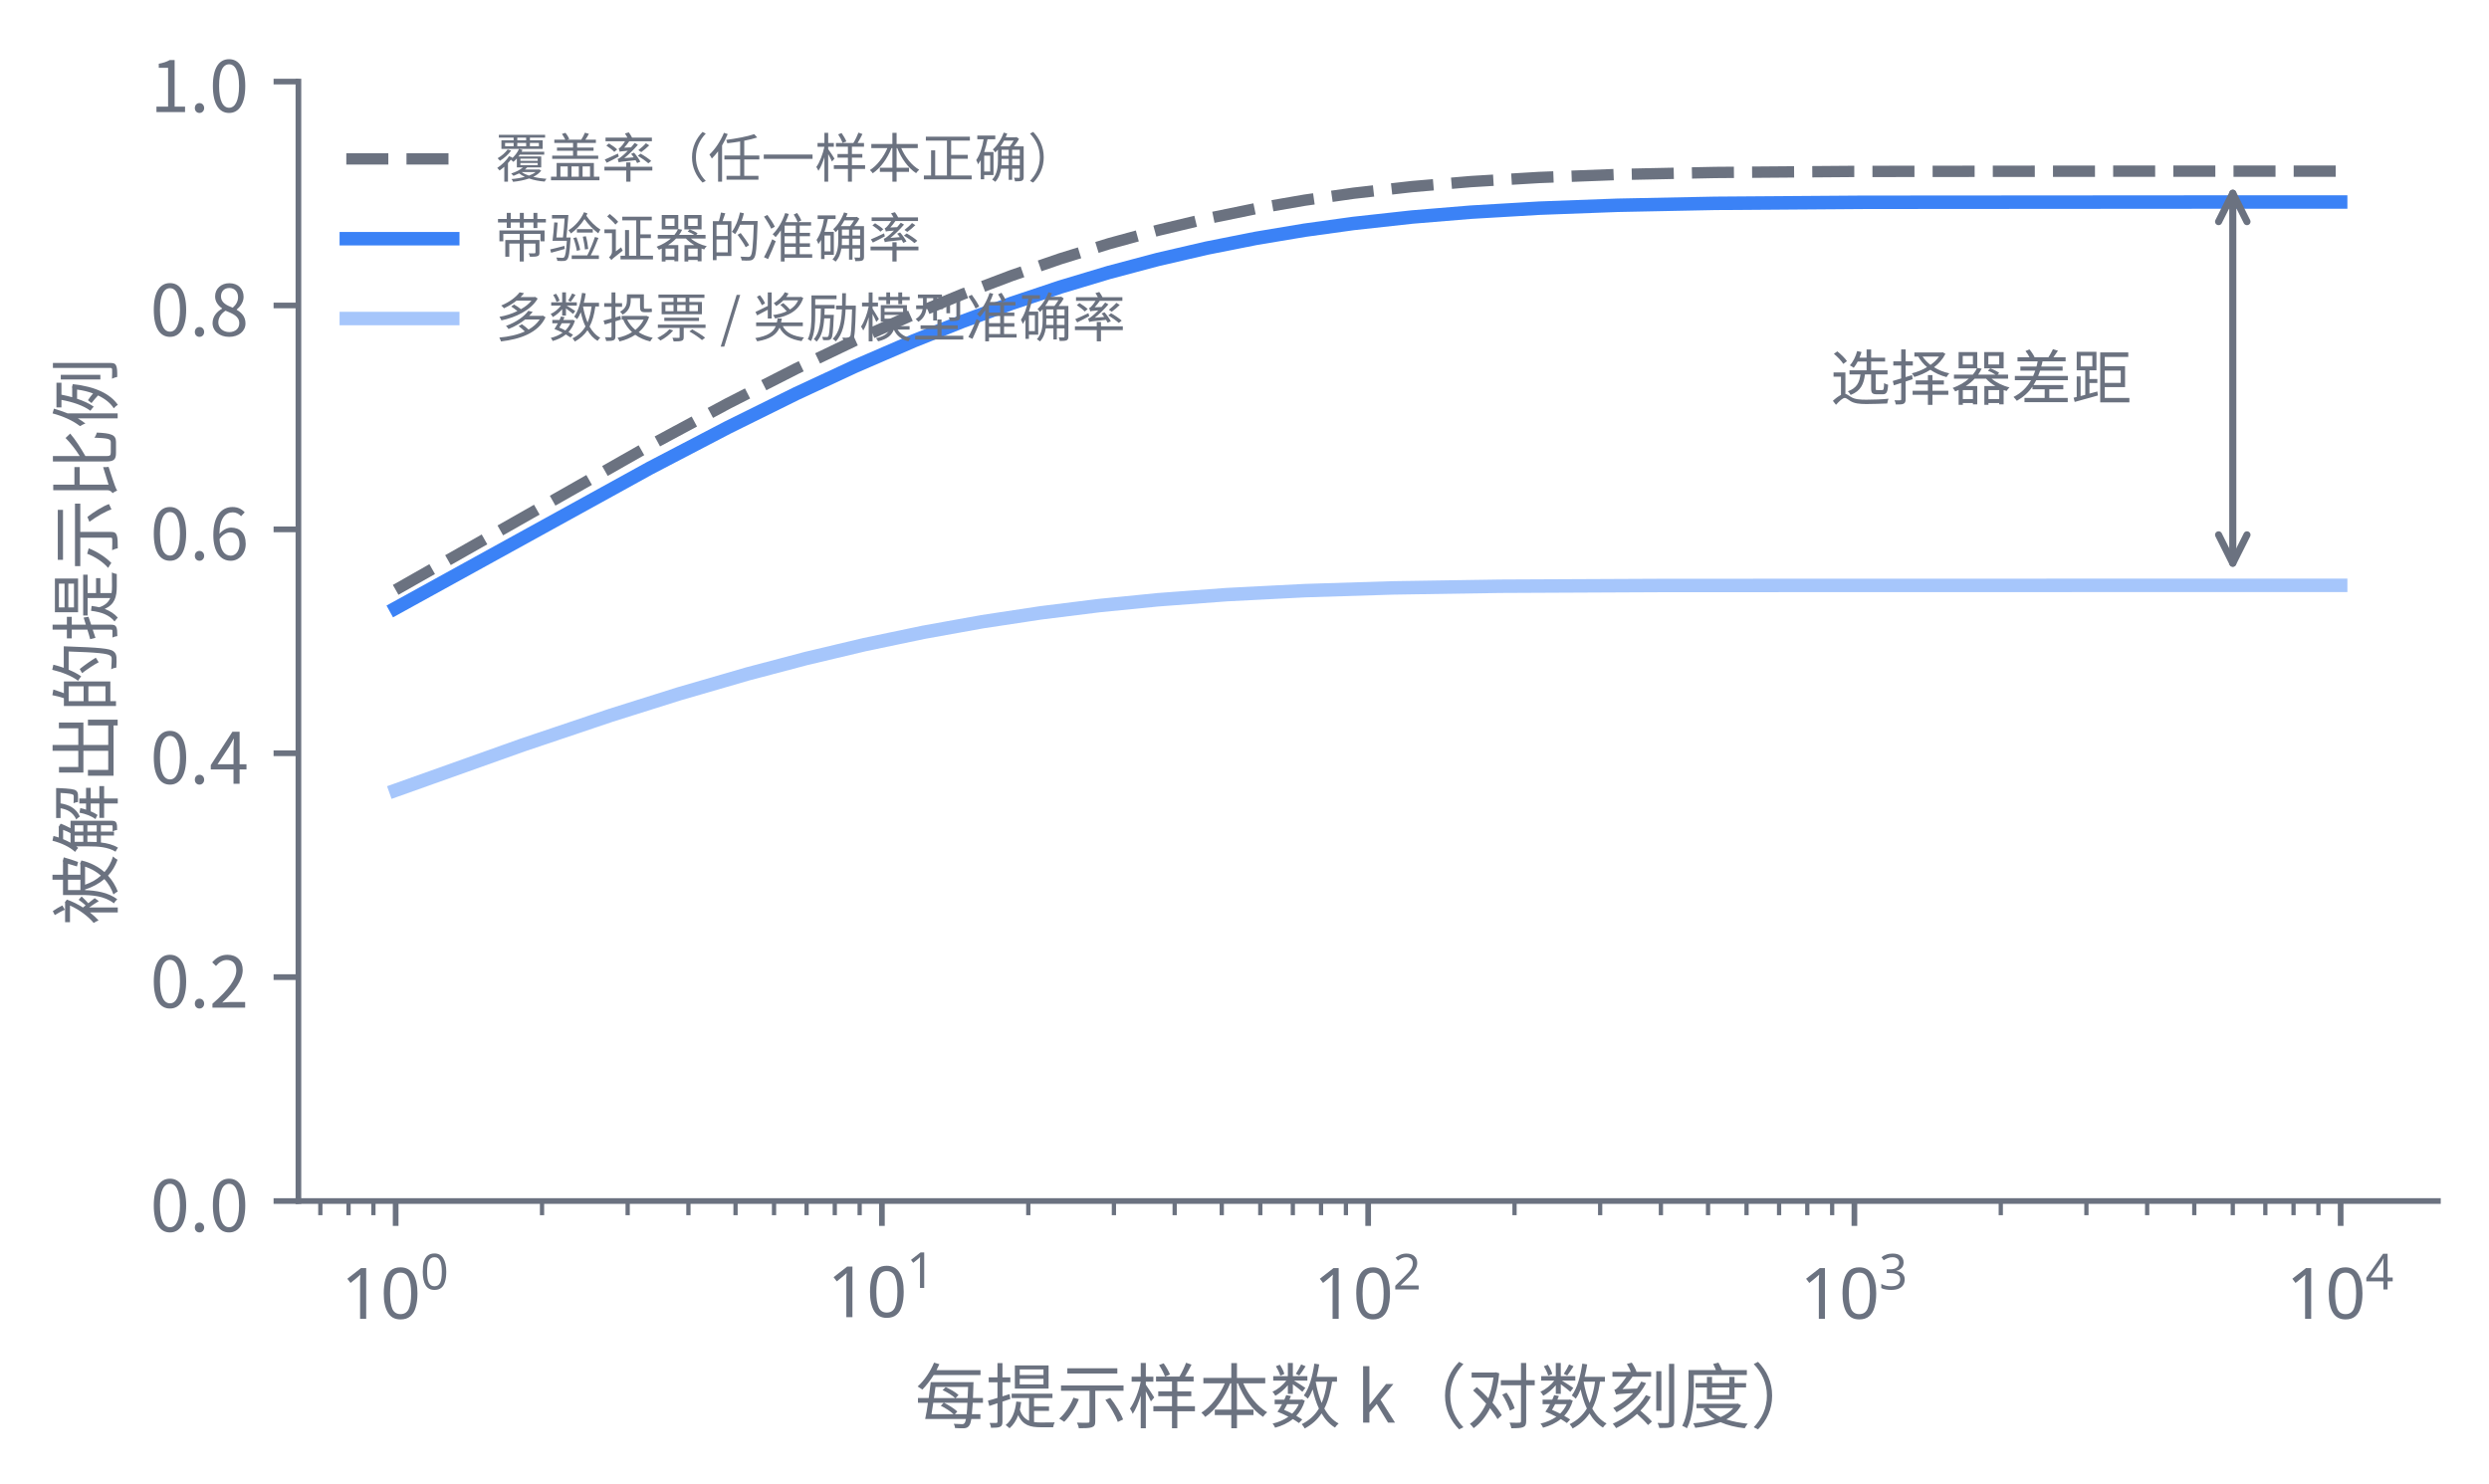
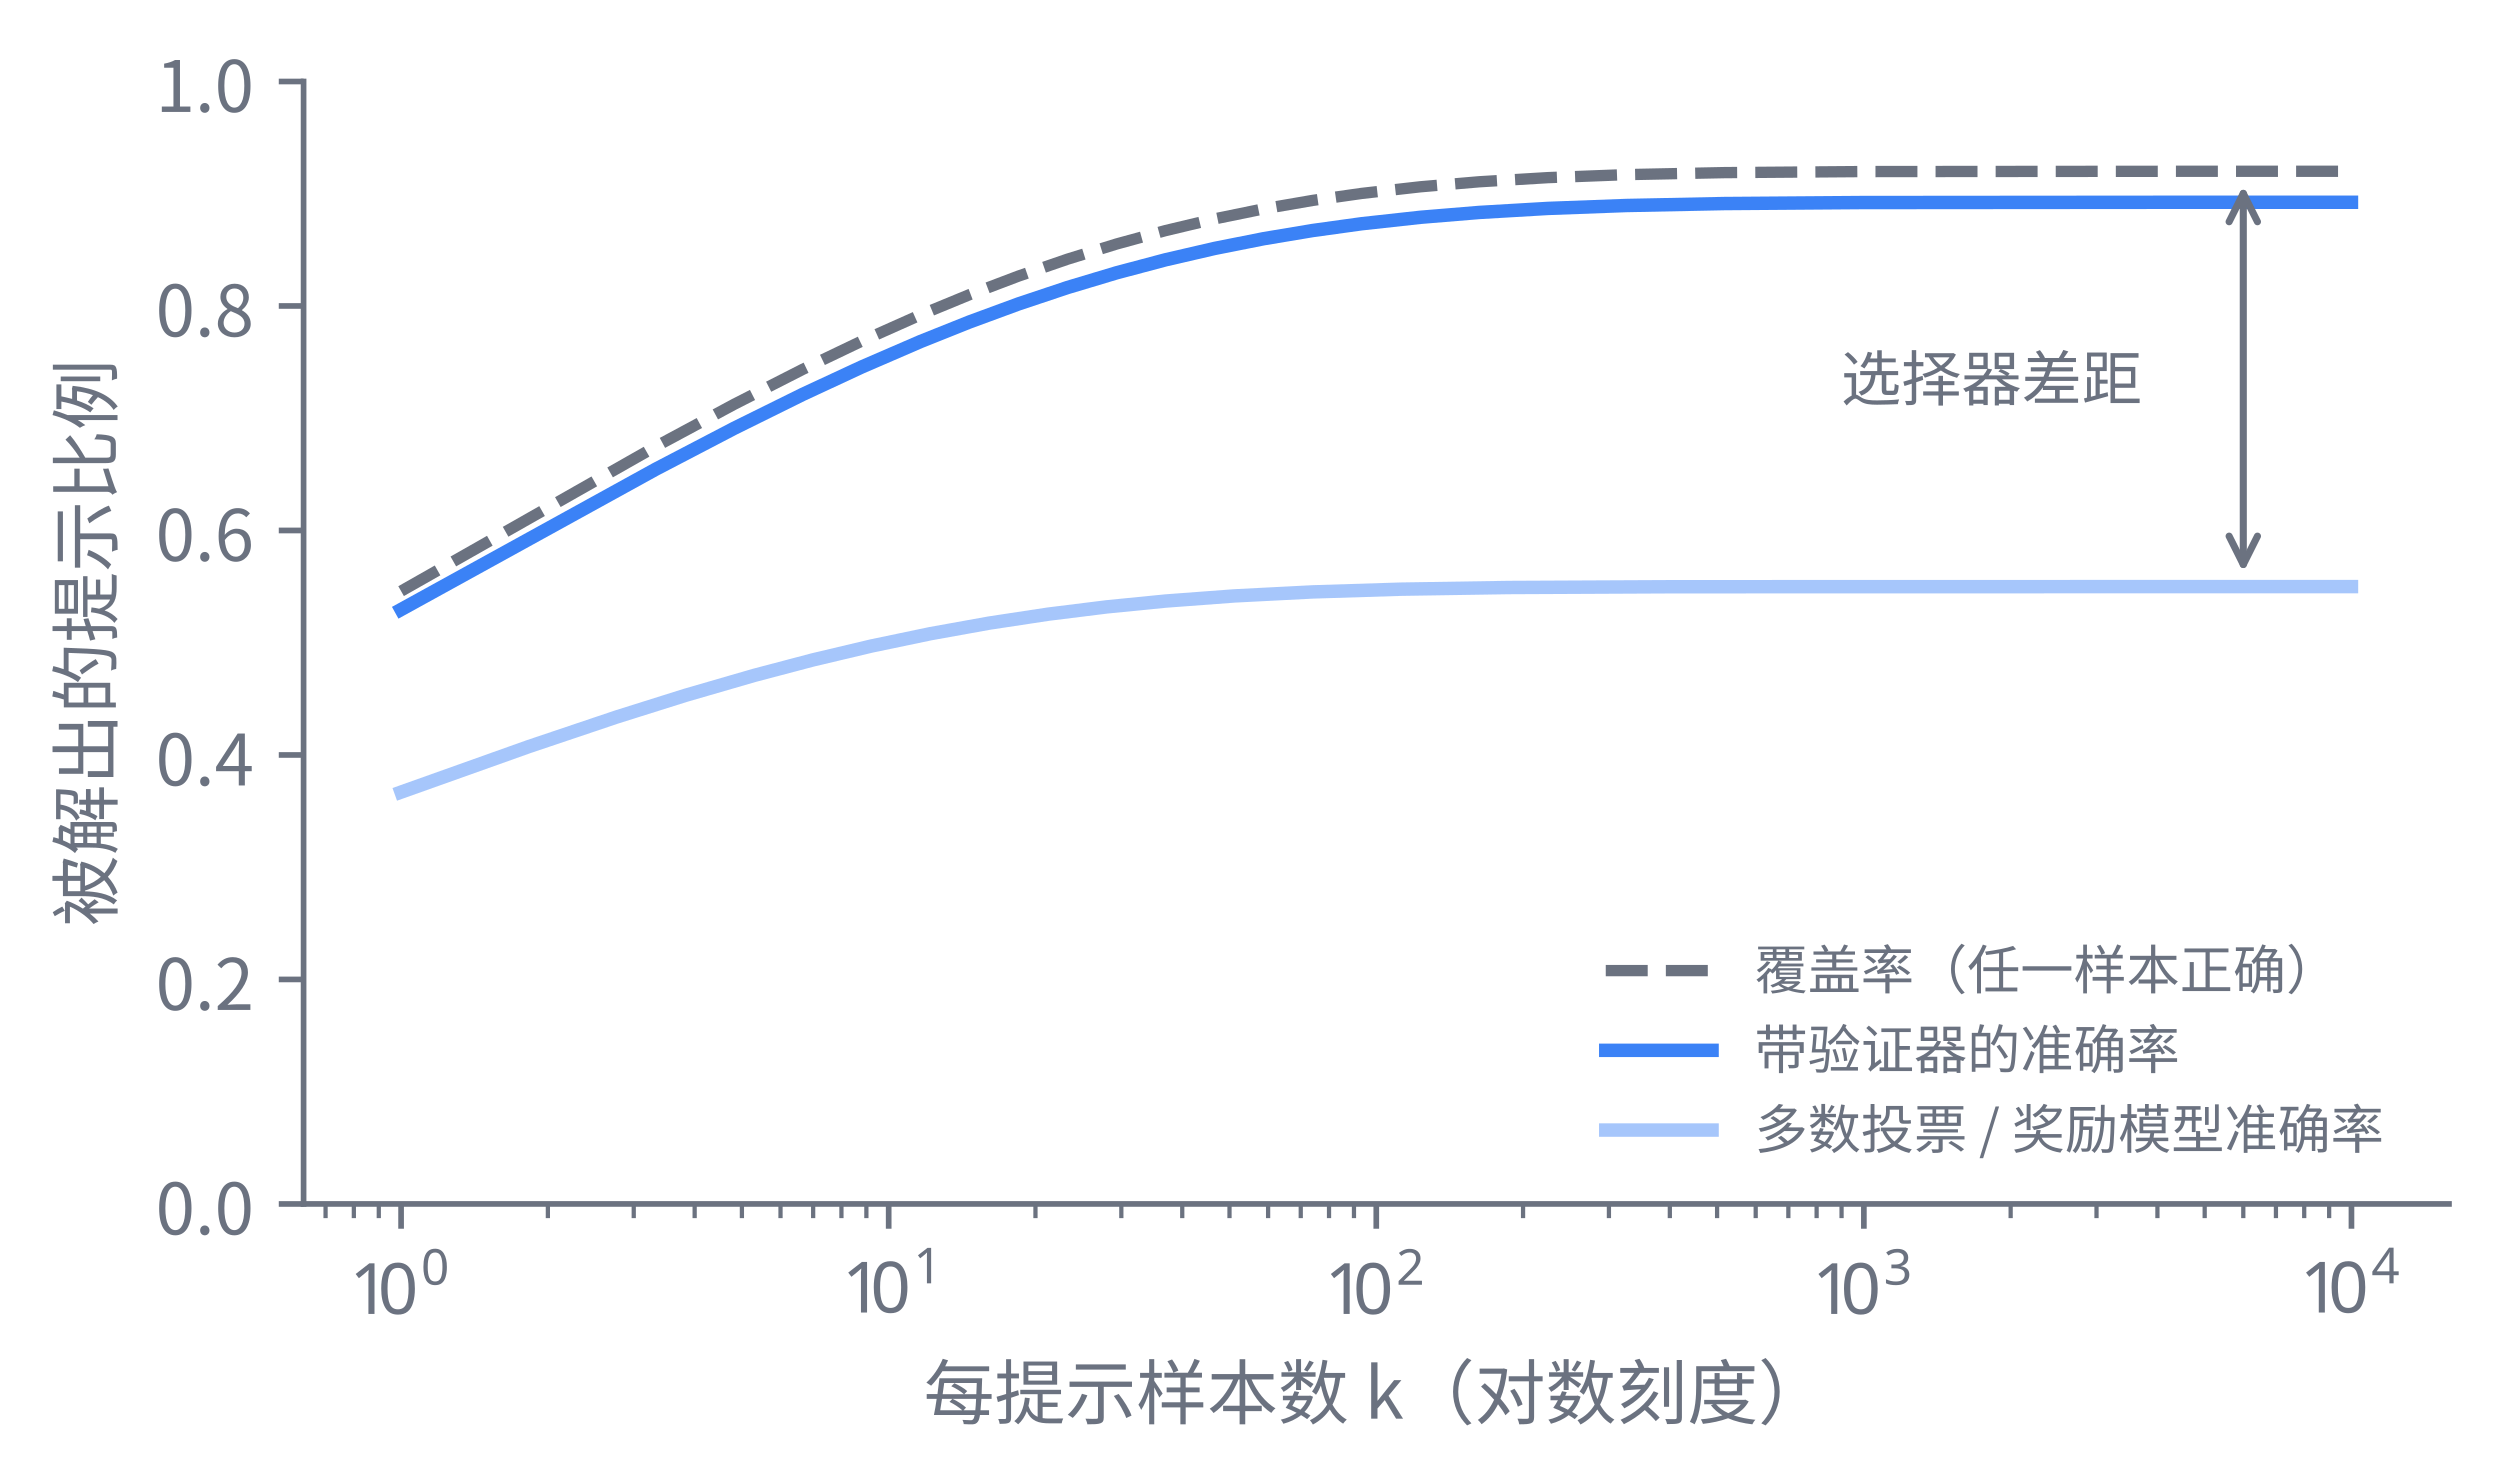
- <svg xmlns="http://www.w3.org/2000/svg" xmlns:xlink="http://www.w3.org/1999/xlink" width="350.748pt" height="209.128pt" viewBox="0 0 350.748 209.128" version="1.1">
+ <svg xmlns="http://www.w3.org/2000/svg" xmlns:xlink="http://www.w3.org/1999/xlink" width="352.8pt" height="208.8pt" viewBox="0 0 352.8 208.8" version="1.1">
  <defs>
    <style type="text/css">*{stroke-linejoin: round; stroke-linecap: butt}</style>
  </defs>
  <g id="figure_1">
    <g id="patch_1">
-       <path d="M 0 209.128  L 350.748 209.128  L 350.748 0  L 0 0  L 0 209.128  z " style="fill: none" />
+       <path d="M 0 208.8 L 352.8 208.8 L 352.8 0 L 0 0 L 0 208.8 z " style="fill: none" />
    </g>
    <g id="axes_1">
      <g id="patch_2">
-         <path d="M 42.052 169.298  L 343.548 169.298  L 343.548 11.5  L 42.052 11.5  L 42.052 169.298  z " style="fill: none" />
+         <path d="M 42.841 169.9 L 345.6 169.9 L 345.6 11.5 L 42.841 11.5 L 42.841 169.9 z " style="fill: none" />
      </g>
      <g id="matplotlib.axis_1">
        <g id="xtick_1">
          <g id="line2d_1">
            <defs>
-               <path id="mec9eb56661" d="M 0 0  L 0 3.5  " style="stroke: #6b7280; stroke-width: 0.8" />
+               <path id="m8f7c1b83cd" d="M 0 0 L 0 3.5 " style="stroke: #6b7280; stroke-width: 0.8" />
            </defs>
            <g>
-               <use xlink:href="#mec9eb56661" x="55.756" y="169.298" style="fill: #6b7280; stroke: #6b7280; stroke-width: 0.8" />
+               <use xlink:href="#m8f7c1b83cd" x="56.602" y="169.9" style="fill: #6b7280; stroke: #6b7280; stroke-width: 0.8" />
            </g>
          </g>
          <g id="text_1">
-             <g style="fill: #6b7280" transform="translate(48.05593 186.098)">
+             <g style="fill: #6b7280" transform="translate(49.30242 186.2)">
              <text>
-                 <tspan x="0" y="-0.204" style="font-size: 10px; font-family: 'Heiti SC'; fill: #6b7280">1</tspan>
-                 <tspan x="5.54" y="-0.204" style="font-size: 10px; font-family: 'Heiti SC'; fill: #6b7280">0</tspan>
-                 <tspan x="11.176" y="-4.334" style="font-size: 7px; font-family: 'Heiti SC'; fill: #6b7280">0</tspan>
+                 <tspan x="0" y="-0.773" style="font-size: 10px; font-family: 'PingFang SC'; fill: #6b7280">1</tspan>
+                 <tspan x="4.01" y="-0.773" style="font-size: 10px; font-family: 'PingFang SC'; fill: #6b7280">0</tspan>
+                 <tspan x="10.106" y="-4.903" style="font-size: 7px; font-family: 'PingFang SC'; fill: #6b7280">0</tspan>
              </text>
            </g>
          </g>
        </g>
        <g id="xtick_2">
          <g id="line2d_2">
            <g>
-               <use xlink:href="#mec9eb56661" x="124.278" y="169.298" style="fill: #6b7280; stroke: #6b7280; stroke-width: 0.8" />
+               <use xlink:href="#m8f7c1b83cd" x="125.411" y="169.9" style="fill: #6b7280; stroke: #6b7280; stroke-width: 0.8" />
            </g>
          </g>
          <g id="text_2">
-             <g style="fill: #6b7280" transform="translate(116.5778 185.998)">
+             <g style="fill: #6b7280" transform="translate(118.8114 186.1)">
              <text>
-                 <tspan x="0" y="-0.325" style="font-size: 10px; font-family: 'Heiti SC'; fill: #6b7280">1</tspan>
-                 <tspan x="5.54" y="-0.325" style="font-size: 10px; font-family: 'Heiti SC'; fill: #6b7280">0</tspan>
-                 <tspan x="11.176" y="-4.455" style="font-size: 7px; font-family: 'Heiti SC'; fill: #6b7280">1</tspan>
+                 <tspan x="0" y="-0.872" style="font-size: 10px; font-family: 'PingFang SC'; fill: #6b7280">1</tspan>
+                 <tspan x="4.01" y="-0.872" style="font-size: 10px; font-family: 'PingFang SC'; fill: #6b7280">0</tspan>
+                 <tspan x="10.106" y="-5.002" style="font-size: 7px; font-family: 'PingFang SC'; fill: #6b7280">1</tspan>
              </text>
            </g>
          </g>
        </g>
        <g id="xtick_3">
          <g id="line2d_3">
            <g>
-               <use xlink:href="#mec9eb56661" x="192.8" y="169.298" style="fill: #6b7280; stroke: #6b7280; stroke-width: 0.8" />
+               <use xlink:href="#m8f7c1b83cd" x="194.22" y="169.9" style="fill: #6b7280; stroke: #6b7280; stroke-width: 0.8" />
            </g>
          </g>
          <g id="text_3">
-             <g style="fill: #6b7280" transform="translate(185.0996 186.098)">
+             <g style="fill: #6b7280" transform="translate(186.9203 186.2)">
              <text>
-                 <tspan x="0" y="-0.204" style="font-size: 10px; font-family: 'Heiti SC'; fill: #6b7280">1</tspan>
-                 <tspan x="5.54" y="-0.204" style="font-size: 10px; font-family: 'Heiti SC'; fill: #6b7280">0</tspan>
-                 <tspan x="11.176" y="-4.334" style="font-size: 7px; font-family: 'Heiti SC'; fill: #6b7280">2</tspan>
+                 <tspan x="0" y="-0.773" style="font-size: 10px; font-family: 'PingFang SC'; fill: #6b7280">1</tspan>
+                 <tspan x="4.01" y="-0.773" style="font-size: 10px; font-family: 'PingFang SC'; fill: #6b7280">0</tspan>
+                 <tspan x="10.106" y="-4.903" style="font-size: 7px; font-family: 'PingFang SC'; fill: #6b7280">2</tspan>
              </text>
            </g>
          </g>
        </g>
        <g id="xtick_4">
          <g id="line2d_4">
            <g>
-               <use xlink:href="#mec9eb56661" x="261.321" y="169.298" style="fill: #6b7280; stroke: #6b7280; stroke-width: 0.8" />
+               <use xlink:href="#m8f7c1b83cd" x="263.029" y="169.9" style="fill: #6b7280; stroke: #6b7280; stroke-width: 0.8" />
            </g>
          </g>
          <g id="text_4">
-             <g style="fill: #6b7280" transform="translate(253.6214 186.098)">
+             <g style="fill: #6b7280" transform="translate(255.7293 186.2)">
              <text>
-                 <tspan x="0" y="-0.204" style="font-size: 10px; font-family: 'Heiti SC'; fill: #6b7280">1</tspan>
-                 <tspan x="5.54" y="-0.204" style="font-size: 10px; font-family: 'Heiti SC'; fill: #6b7280">0</tspan>
-                 <tspan x="11.176" y="-4.334" style="font-size: 7px; font-family: 'Heiti SC'; fill: #6b7280">3</tspan>
+                 <tspan x="0" y="-0.773" style="font-size: 10px; font-family: 'PingFang SC'; fill: #6b7280">1</tspan>
+                 <tspan x="4.01" y="-0.773" style="font-size: 10px; font-family: 'PingFang SC'; fill: #6b7280">0</tspan>
+                 <tspan x="10.106" y="-4.903" style="font-size: 7px; font-family: 'PingFang SC'; fill: #6b7280">3</tspan>
              </text>
            </g>
          </g>
        </g>
        <g id="xtick_5">
          <g id="line2d_5">
            <g>
-               <use xlink:href="#mec9eb56661" x="329.843" y="169.298" style="fill: #6b7280; stroke: #6b7280; stroke-width: 0.8" />
+               <use xlink:href="#m8f7c1b83cd" x="331.838" y="169.9" style="fill: #6b7280; stroke: #6b7280; stroke-width: 0.8" />
            </g>
          </g>
          <g id="text_5">
-             <g style="fill: #6b7280" transform="translate(322.1433 186.098)">
+             <g style="fill: #6b7280" transform="translate(324.5382 186.1)">
              <text>
-                 <tspan x="0" y="-0.204" style="font-size: 10px; font-family: 'Heiti SC'; fill: #6b7280">1</tspan>
-                 <tspan x="5.54" y="-0.204" style="font-size: 10px; font-family: 'Heiti SC'; fill: #6b7280">0</tspan>
-                 <tspan x="11.176" y="-4.334" style="font-size: 7px; font-family: 'Heiti SC'; fill: #6b7280">4</tspan>
+                 <tspan x="0" y="-0.872" style="font-size: 10px; font-family: 'PingFang SC'; fill: #6b7280">1</tspan>
+                 <tspan x="4.01" y="-0.872" style="font-size: 10px; font-family: 'PingFang SC'; fill: #6b7280">0</tspan>
+                 <tspan x="10.106" y="-5.002" style="font-size: 7px; font-family: 'PingFang SC'; fill: #6b7280">4</tspan>
              </text>
            </g>
          </g>
        </g>
        <g id="xtick_6">
          <g id="line2d_6">
            <defs>
-               <path id="mb66efeeae7" d="M 0 0  L 0 2  " style="stroke: #6b7280; stroke-width: 0.6" />
+               <path id="m28e8a19e05" d="M 0 0 L 0 2 " style="stroke: #6b7280; stroke-width: 0.6" />
            </defs>
            <g>
-               <use xlink:href="#mb66efeeae7" x="45.142" y="169.298" style="fill: #6b7280; stroke: #6b7280; stroke-width: 0.6" />
+               <use xlink:href="#m28e8a19e05" x="45.944" y="169.9" style="fill: #6b7280; stroke: #6b7280; stroke-width: 0.6" />
            </g>
          </g>
        </g>
        <g id="xtick_7">
          <g id="line2d_7">
            <g>
-               <use xlink:href="#mb66efeeae7" x="49.115" y="169.298" style="fill: #6b7280; stroke: #6b7280; stroke-width: 0.6" />
+               <use xlink:href="#m28e8a19e05" x="49.934" y="169.9" style="fill: #6b7280; stroke: #6b7280; stroke-width: 0.6" />
            </g>
          </g>
        </g>
        <g id="xtick_8">
          <g id="line2d_8">
            <g>
-               <use xlink:href="#mb66efeeae7" x="52.621" y="169.298" style="fill: #6b7280; stroke: #6b7280; stroke-width: 0.6" />
+               <use xlink:href="#m28e8a19e05" x="53.454" y="169.9" style="fill: #6b7280; stroke: #6b7280; stroke-width: 0.6" />
            </g>
          </g>
        </g>
        <g id="xtick_9">
          <g id="line2d_9">
            <g>
-               <use xlink:href="#mb66efeeae7" x="76.383" y="169.298" style="fill: #6b7280; stroke: #6b7280; stroke-width: 0.6" />
+               <use xlink:href="#m28e8a19e05" x="77.316" y="169.9" style="fill: #6b7280; stroke: #6b7280; stroke-width: 0.6" />
            </g>
          </g>
        </g>
        <g id="xtick_10">
          <g id="line2d_10">
            <g>
-               <use xlink:href="#mb66efeeae7" x="88.449" y="169.298" style="fill: #6b7280; stroke: #6b7280; stroke-width: 0.6" />
+               <use xlink:href="#m28e8a19e05" x="89.433" y="169.9" style="fill: #6b7280; stroke: #6b7280; stroke-width: 0.6" />
            </g>
          </g>
        </g>
        <g id="xtick_11">
          <g id="line2d_11">
            <g>
-               <use xlink:href="#mb66efeeae7" x="97.01" y="169.298" style="fill: #6b7280; stroke: #6b7280; stroke-width: 0.6" />
+               <use xlink:href="#m28e8a19e05" x="98.03" y="169.9" style="fill: #6b7280; stroke: #6b7280; stroke-width: 0.6" />
            </g>
          </g>
        </g>
        <g id="xtick_12">
          <g id="line2d_12">
            <g>
-               <use xlink:href="#mb66efeeae7" x="103.651" y="169.298" style="fill: #6b7280; stroke: #6b7280; stroke-width: 0.6" />
+               <use xlink:href="#m28e8a19e05" x="104.698" y="169.9" style="fill: #6b7280; stroke: #6b7280; stroke-width: 0.6" />
            </g>
          </g>
        </g>
        <g id="xtick_13">
          <g id="line2d_13">
            <g>
-               <use xlink:href="#mb66efeeae7" x="109.076" y="169.298" style="fill: #6b7280; stroke: #6b7280; stroke-width: 0.6" />
+               <use xlink:href="#m28e8a19e05" x="110.146" y="169.9" style="fill: #6b7280; stroke: #6b7280; stroke-width: 0.6" />
            </g>
          </g>
        </g>
        <g id="xtick_14">
          <g id="line2d_14">
            <g>
-               <use xlink:href="#mb66efeeae7" x="113.664" y="169.298" style="fill: #6b7280; stroke: #6b7280; stroke-width: 0.6" />
+               <use xlink:href="#m28e8a19e05" x="114.753" y="169.9" style="fill: #6b7280; stroke: #6b7280; stroke-width: 0.6" />
            </g>
          </g>
        </g>
        <g id="xtick_15">
          <g id="line2d_15">
            <g>
-               <use xlink:href="#mb66efeeae7" x="117.637" y="169.298" style="fill: #6b7280; stroke: #6b7280; stroke-width: 0.6" />
+               <use xlink:href="#m28e8a19e05" x="118.743" y="169.9" style="fill: #6b7280; stroke: #6b7280; stroke-width: 0.6" />
            </g>
          </g>
        </g>
        <g id="xtick_16">
          <g id="line2d_16">
            <g>
-               <use xlink:href="#mb66efeeae7" x="121.142" y="169.298" style="fill: #6b7280; stroke: #6b7280; stroke-width: 0.6" />
+               <use xlink:href="#m28e8a19e05" x="122.263" y="169.9" style="fill: #6b7280; stroke: #6b7280; stroke-width: 0.6" />
            </g>
          </g>
        </g>
        <g id="xtick_17">
          <g id="line2d_17">
            <g>
-               <use xlink:href="#mb66efeeae7" x="144.905" y="169.298" style="fill: #6b7280; stroke: #6b7280; stroke-width: 0.6" />
+               <use xlink:href="#m28e8a19e05" x="146.125" y="169.9" style="fill: #6b7280; stroke: #6b7280; stroke-width: 0.6" />
            </g>
          </g>
        </g>
        <g id="xtick_18">
          <g id="line2d_18">
            <g>
-               <use xlink:href="#mb66efeeae7" x="156.971" y="169.298" style="fill: #6b7280; stroke: #6b7280; stroke-width: 0.6" />
+               <use xlink:href="#m28e8a19e05" x="158.242" y="169.9" style="fill: #6b7280; stroke: #6b7280; stroke-width: 0.6" />
            </g>
          </g>
        </g>
        <g id="xtick_19">
          <g id="line2d_19">
            <g>
-               <use xlink:href="#mb66efeeae7" x="165.532" y="169.298" style="fill: #6b7280; stroke: #6b7280; stroke-width: 0.6" />
+               <use xlink:href="#m28e8a19e05" x="166.838" y="169.9" style="fill: #6b7280; stroke: #6b7280; stroke-width: 0.6" />
            </g>
          </g>
        </g>
        <g id="xtick_20">
          <g id="line2d_20">
            <g>
-               <use xlink:href="#mb66efeeae7" x="172.172" y="169.298" style="fill: #6b7280; stroke: #6b7280; stroke-width: 0.6" />
+               <use xlink:href="#m28e8a19e05" x="173.507" y="169.9" style="fill: #6b7280; stroke: #6b7280; stroke-width: 0.6" />
            </g>
          </g>
        </g>
        <g id="xtick_21">
          <g id="line2d_21">
            <g>
-               <use xlink:href="#mb66efeeae7" x="177.598" y="169.298" style="fill: #6b7280; stroke: #6b7280; stroke-width: 0.6" />
+               <use xlink:href="#m28e8a19e05" x="178.955" y="169.9" style="fill: #6b7280; stroke: #6b7280; stroke-width: 0.6" />
            </g>
          </g>
        </g>
        <g id="xtick_22">
          <g id="line2d_22">
            <g>
-               <use xlink:href="#mb66efeeae7" x="182.185" y="169.298" style="fill: #6b7280; stroke: #6b7280; stroke-width: 0.6" />
+               <use xlink:href="#m28e8a19e05" x="183.562" y="169.9" style="fill: #6b7280; stroke: #6b7280; stroke-width: 0.6" />
            </g>
          </g>
        </g>
        <g id="xtick_23">
          <g id="line2d_23">
            <g>
-               <use xlink:href="#mb66efeeae7" x="186.159" y="169.298" style="fill: #6b7280; stroke: #6b7280; stroke-width: 0.6" />
+               <use xlink:href="#m28e8a19e05" x="187.552" y="169.9" style="fill: #6b7280; stroke: #6b7280; stroke-width: 0.6" />
            </g>
          </g>
        </g>
        <g id="xtick_24">
          <g id="line2d_24">
            <g>
-               <use xlink:href="#mb66efeeae7" x="189.664" y="169.298" style="fill: #6b7280; stroke: #6b7280; stroke-width: 0.6" />
+               <use xlink:href="#m28e8a19e05" x="191.072" y="169.9" style="fill: #6b7280; stroke: #6b7280; stroke-width: 0.6" />
            </g>
          </g>
        </g>
        <g id="xtick_25">
          <g id="line2d_25">
            <g>
-               <use xlink:href="#mb66efeeae7" x="213.427" y="169.298" style="fill: #6b7280; stroke: #6b7280; stroke-width: 0.6" />
+               <use xlink:href="#m28e8a19e05" x="214.934" y="169.9" style="fill: #6b7280; stroke: #6b7280; stroke-width: 0.6" />
            </g>
          </g>
        </g>
        <g id="xtick_26">
          <g id="line2d_26">
            <g>
-               <use xlink:href="#mb66efeeae7" x="225.493" y="169.298" style="fill: #6b7280; stroke: #6b7280; stroke-width: 0.6" />
+               <use xlink:href="#m28e8a19e05" x="227.051" y="169.9" style="fill: #6b7280; stroke: #6b7280; stroke-width: 0.6" />
            </g>
          </g>
        </g>
        <g id="xtick_27">
          <g id="line2d_27">
            <g>
-               <use xlink:href="#mb66efeeae7" x="234.054" y="169.298" style="fill: #6b7280; stroke: #6b7280; stroke-width: 0.6" />
+               <use xlink:href="#m28e8a19e05" x="235.647" y="169.9" style="fill: #6b7280; stroke: #6b7280; stroke-width: 0.6" />
            </g>
          </g>
        </g>
        <g id="xtick_28">
          <g id="line2d_28">
            <g>
-               <use xlink:href="#mb66efeeae7" x="240.694" y="169.298" style="fill: #6b7280; stroke: #6b7280; stroke-width: 0.6" />
+               <use xlink:href="#m28e8a19e05" x="242.316" y="169.9" style="fill: #6b7280; stroke: #6b7280; stroke-width: 0.6" />
            </g>
          </g>
        </g>
        <g id="xtick_29">
          <g id="line2d_29">
            <g>
-               <use xlink:href="#mb66efeeae7" x="246.12" y="169.298" style="fill: #6b7280; stroke: #6b7280; stroke-width: 0.6" />
+               <use xlink:href="#m28e8a19e05" x="247.764" y="169.9" style="fill: #6b7280; stroke: #6b7280; stroke-width: 0.6" />
            </g>
          </g>
        </g>
        <g id="xtick_30">
          <g id="line2d_30">
            <g>
-               <use xlink:href="#mb66efeeae7" x="250.707" y="169.298" style="fill: #6b7280; stroke: #6b7280; stroke-width: 0.6" />
+               <use xlink:href="#m28e8a19e05" x="252.371" y="169.9" style="fill: #6b7280; stroke: #6b7280; stroke-width: 0.6" />
            </g>
          </g>
        </g>
        <g id="xtick_31">
          <g id="line2d_31">
            <g>
-               <use xlink:href="#mb66efeeae7" x="254.681" y="169.298" style="fill: #6b7280; stroke: #6b7280; stroke-width: 0.6" />
+               <use xlink:href="#m28e8a19e05" x="256.361" y="169.9" style="fill: #6b7280; stroke: #6b7280; stroke-width: 0.6" />
            </g>
          </g>
        </g>
        <g id="xtick_32">
          <g id="line2d_32">
            <g>
-               <use xlink:href="#mb66efeeae7" x="258.186" y="169.298" style="fill: #6b7280; stroke: #6b7280; stroke-width: 0.6" />
+               <use xlink:href="#m28e8a19e05" x="259.881" y="169.9" style="fill: #6b7280; stroke: #6b7280; stroke-width: 0.6" />
            </g>
          </g>
        </g>
        <g id="xtick_33">
          <g id="line2d_33">
            <g>
-               <use xlink:href="#mb66efeeae7" x="281.949" y="169.298" style="fill: #6b7280; stroke: #6b7280; stroke-width: 0.6" />
+               <use xlink:href="#m28e8a19e05" x="283.743" y="169.9" style="fill: #6b7280; stroke: #6b7280; stroke-width: 0.6" />
            </g>
          </g>
        </g>
        <g id="xtick_34">
          <g id="line2d_34">
            <g>
-               <use xlink:href="#mb66efeeae7" x="294.015" y="169.298" style="fill: #6b7280; stroke: #6b7280; stroke-width: 0.6" />
+               <use xlink:href="#m28e8a19e05" x="295.859" y="169.9" style="fill: #6b7280; stroke: #6b7280; stroke-width: 0.6" />
            </g>
          </g>
        </g>
        <g id="xtick_35">
          <g id="line2d_35">
            <g>
-               <use xlink:href="#mb66efeeae7" x="302.576" y="169.298" style="fill: #6b7280; stroke: #6b7280; stroke-width: 0.6" />
+               <use xlink:href="#m28e8a19e05" x="304.456" y="169.9" style="fill: #6b7280; stroke: #6b7280; stroke-width: 0.6" />
            </g>
          </g>
        </g>
        <g id="xtick_36">
          <g id="line2d_36">
            <g>
-               <use xlink:href="#mb66efeeae7" x="309.216" y="169.298" style="fill: #6b7280; stroke: #6b7280; stroke-width: 0.6" />
+               <use xlink:href="#m28e8a19e05" x="311.125" y="169.9" style="fill: #6b7280; stroke: #6b7280; stroke-width: 0.6" />
            </g>
          </g>
        </g>
        <g id="xtick_37">
          <g id="line2d_37">
            <g>
-               <use xlink:href="#mb66efeeae7" x="314.642" y="169.298" style="fill: #6b7280; stroke: #6b7280; stroke-width: 0.6" />
+               <use xlink:href="#m28e8a19e05" x="316.573" y="169.9" style="fill: #6b7280; stroke: #6b7280; stroke-width: 0.6" />
            </g>
          </g>
        </g>
        <g id="xtick_38">
          <g id="line2d_38">
            <g>
-               <use xlink:href="#mb66efeeae7" x="319.229" y="169.298" style="fill: #6b7280; stroke: #6b7280; stroke-width: 0.6" />
+               <use xlink:href="#m28e8a19e05" x="321.18" y="169.9" style="fill: #6b7280; stroke: #6b7280; stroke-width: 0.6" />
            </g>
          </g>
        </g>
        <g id="xtick_39">
          <g id="line2d_39">
            <g>
-               <use xlink:href="#mb66efeeae7" x="323.203" y="169.298" style="fill: #6b7280; stroke: #6b7280; stroke-width: 0.6" />
+               <use xlink:href="#m28e8a19e05" x="325.17" y="169.9" style="fill: #6b7280; stroke: #6b7280; stroke-width: 0.6" />
            </g>
          </g>
        </g>
        <g id="xtick_40">
          <g id="line2d_40">
            <g>
-               <use xlink:href="#mb66efeeae7" x="326.708" y="169.298" style="fill: #6b7280; stroke: #6b7280; stroke-width: 0.6" />
+               <use xlink:href="#m28e8a19e05" x="328.69" y="169.9" style="fill: #6b7280; stroke: #6b7280; stroke-width: 0.6" />
            </g>
          </g>
        </g>
        <g id="text_6">
-           <text style="font-size: 10px; font-family: 'PingFang SC', 'Heiti SC', 'STHeiti', 'Noto Sans CJK SC', 'Microsoft YaHei', 'SimHei', 'Arial Unicode MS', 'DejaVu Sans', sans-serif; text-anchor: middle; fill: #6b7280" x="192.8" y="200.528" transform="rotate(-0 192.7996 200.5277)">每提示样本数 k（对数刻度）</text>
+           <text style="font-size: 10px; font-family: 'PingFang SC', 'Heiti SC', 'STHeiti', 'Noto Sans CJK SC', 'Microsoft YaHei', 'SimHei', 'Arial Unicode MS', 'DejaVu Sans', sans-serif; text-anchor: middle; fill: #6b7280" x="194.22" y="200.2" transform="rotate(-0 194.2203 200.2)">每提示样本数 k（对数刻度）</text>
        </g>
      </g>
      <g id="matplotlib.axis_2">
        <g id="ytick_1">
          <g id="line2d_41">
            <defs>
-               <path id="m1b06bc5ac2" d="M 0 0  L -3.5 0  " style="stroke: #6b7280; stroke-width: 0.8" />
+               <path id="mf88c6d5c44" d="M 0 0 L -3.5 0 " style="stroke: #6b7280; stroke-width: 0.8" />
            </defs>
            <g>
-               <use xlink:href="#m1b06bc5ac2" x="42.052" y="169.298" style="fill: #6b7280; stroke: #6b7280; stroke-width: 0.8" />
+               <use xlink:href="#mf88c6d5c44" x="42.841" y="169.9" style="fill: #6b7280; stroke: #6b7280; stroke-width: 0.8" />
            </g>
          </g>
          <g id="text_7">
-             <text style="font-size: 10px; font-family: 'PingFang SC', 'Heiti SC', 'STHeiti', 'Noto Sans CJK SC', 'Microsoft YaHei', 'SimHei', 'Arial Unicode MS', 'DejaVu Sans', sans-serif; text-anchor: end; fill: #6b7280" x="35.052" y="173.598" transform="rotate(-0 35.05156 173.598)">0.0</text>
+             <text style="font-size: 10px; font-family: 'PingFang SC', 'Heiti SC', 'STHeiti', 'Noto Sans CJK SC', 'Microsoft YaHei', 'SimHei', 'Arial Unicode MS', 'DejaVu Sans', sans-serif; text-anchor: end; fill: #6b7280" x="35.841" y="174.2" transform="rotate(-0 35.84063 174.2)">0.0</text>
          </g>
        </g>
        <g id="ytick_2">
          <g id="line2d_42">
            <g>
-               <use xlink:href="#m1b06bc5ac2" x="42.052" y="137.738" style="fill: #6b7280; stroke: #6b7280; stroke-width: 0.8" />
+               <use xlink:href="#mf88c6d5c44" x="42.841" y="138.22" style="fill: #6b7280; stroke: #6b7280; stroke-width: 0.8" />
            </g>
          </g>
          <g id="text_8">
-             <text style="font-size: 10px; font-family: 'PingFang SC', 'Heiti SC', 'STHeiti', 'Noto Sans CJK SC', 'Microsoft YaHei', 'SimHei', 'Arial Unicode MS', 'DejaVu Sans', sans-serif; text-anchor: end; fill: #6b7280" x="35.052" y="142.038" transform="rotate(-0 35.05156 142.0384)">0.2</text>
+             <text style="font-size: 10px; font-family: 'PingFang SC', 'Heiti SC', 'STHeiti', 'Noto Sans CJK SC', 'Microsoft YaHei', 'SimHei', 'Arial Unicode MS', 'DejaVu Sans', sans-serif; text-anchor: end; fill: #6b7280" x="35.841" y="142.52" transform="rotate(-0 35.84063 142.52)">0.2</text>
          </g>
        </g>
        <g id="ytick_3">
          <g id="line2d_43">
            <g>
-               <use xlink:href="#m1b06bc5ac2" x="42.052" y="106.179" style="fill: #6b7280; stroke: #6b7280; stroke-width: 0.8" />
+               <use xlink:href="#mf88c6d5c44" x="42.841" y="106.54" style="fill: #6b7280; stroke: #6b7280; stroke-width: 0.8" />
            </g>
          </g>
          <g id="text_9">
-             <text style="font-size: 10px; font-family: 'PingFang SC', 'Heiti SC', 'STHeiti', 'Noto Sans CJK SC', 'Microsoft YaHei', 'SimHei', 'Arial Unicode MS', 'DejaVu Sans', sans-serif; text-anchor: end; fill: #6b7280" x="35.052" y="110.479" transform="rotate(-0 35.05156 110.4788)">0.4</text>
+             <text style="font-size: 10px; font-family: 'PingFang SC', 'Heiti SC', 'STHeiti', 'Noto Sans CJK SC', 'Microsoft YaHei', 'SimHei', 'Arial Unicode MS', 'DejaVu Sans', sans-serif; text-anchor: end; fill: #6b7280" x="35.841" y="110.84" transform="rotate(-0 35.84063 110.84)">0.4</text>
          </g>
        </g>
        <g id="ytick_4">
          <g id="line2d_44">
            <g>
-               <use xlink:href="#m1b06bc5ac2" x="42.052" y="74.619" style="fill: #6b7280; stroke: #6b7280; stroke-width: 0.8" />
+               <use xlink:href="#mf88c6d5c44" x="42.841" y="74.86" style="fill: #6b7280; stroke: #6b7280; stroke-width: 0.8" />
            </g>
          </g>
          <g id="text_10">
-             <text style="font-size: 10px; font-family: 'PingFang SC', 'Heiti SC', 'STHeiti', 'Noto Sans CJK SC', 'Microsoft YaHei', 'SimHei', 'Arial Unicode MS', 'DejaVu Sans', sans-serif; text-anchor: end; fill: #6b7280" x="35.052" y="78.919" transform="rotate(-0 35.05156 78.91922)">0.6</text>
+             <text style="font-size: 10px; font-family: 'PingFang SC', 'Heiti SC', 'STHeiti', 'Noto Sans CJK SC', 'Microsoft YaHei', 'SimHei', 'Arial Unicode MS', 'DejaVu Sans', sans-serif; text-anchor: end; fill: #6b7280" x="35.841" y="79.16" transform="rotate(-0 35.84063 79.16)">0.6</text>
          </g>
        </g>
        <g id="ytick_5">
          <g id="line2d_45">
            <g>
-               <use xlink:href="#m1b06bc5ac2" x="42.052" y="43.06" style="fill: #6b7280; stroke: #6b7280; stroke-width: 0.8" />
+               <use xlink:href="#mf88c6d5c44" x="42.841" y="43.18" style="fill: #6b7280; stroke: #6b7280; stroke-width: 0.8" />
            </g>
          </g>
          <g id="text_11">
-             <text style="font-size: 10px; font-family: 'PingFang SC', 'Heiti SC', 'STHeiti', 'Noto Sans CJK SC', 'Microsoft YaHei', 'SimHei', 'Arial Unicode MS', 'DejaVu Sans', sans-serif; text-anchor: end; fill: #6b7280" x="35.052" y="47.36" transform="rotate(-0 35.05156 47.35961)">0.8</text>
+             <text style="font-size: 10px; font-family: 'PingFang SC', 'Heiti SC', 'STHeiti', 'Noto Sans CJK SC', 'Microsoft YaHei', 'SimHei', 'Arial Unicode MS', 'DejaVu Sans', sans-serif; text-anchor: end; fill: #6b7280" x="35.841" y="47.48" transform="rotate(-0 35.84063 47.48)">0.8</text>
          </g>
        </g>
        <g id="ytick_6">
          <g id="line2d_46">
            <g>
-               <use xlink:href="#m1b06bc5ac2" x="42.052" y="11.5" style="fill: #6b7280; stroke: #6b7280; stroke-width: 0.8" />
+               <use xlink:href="#mf88c6d5c44" x="42.841" y="11.5" style="fill: #6b7280; stroke: #6b7280; stroke-width: 0.8" />
            </g>
          </g>
          <g id="text_12">
-             <text style="font-size: 10px; font-family: 'PingFang SC', 'Heiti SC', 'STHeiti', 'Noto Sans CJK SC', 'Microsoft YaHei', 'SimHei', 'Arial Unicode MS', 'DejaVu Sans', sans-serif; text-anchor: end; fill: #6b7280" x="35.052" y="15.8" transform="rotate(-0 35.05156 15.8)">1.0</text>
+             <text style="font-size: 10px; font-family: 'PingFang SC', 'Heiti SC', 'STHeiti', 'Noto Sans CJK SC', 'Microsoft YaHei', 'SimHei', 'Arial Unicode MS', 'DejaVu Sans', sans-serif; text-anchor: end; fill: #6b7280" x="35.841" y="15.8" transform="rotate(-0 35.84063 15.8)">1.0</text>
          </g>
        </g>
        <g id="text_13">
-           <text style="font-size: 10px; font-family: 'PingFang SC', 'Heiti SC', 'STHeiti', 'Noto Sans CJK SC', 'Microsoft YaHei', 'SimHei', 'Arial Unicode MS', 'DejaVu Sans', sans-serif; text-anchor: middle; fill: #6b7280" x="15.8" y="90.399" transform="rotate(-90 15.8 90.39902)">被解出的提示比例</text>
+           <text style="font-size: 10px; font-family: 'PingFang SC', 'Heiti SC', 'STHeiti', 'Noto Sans CJK SC', 'Microsoft YaHei', 'SimHei', 'Arial Unicode MS', 'DejaVu Sans', sans-serif; text-anchor: middle; fill: #6b7280" x="15.8" y="90.7" transform="rotate(-90 15.8 90.7)">被解出的提示比例</text>
        </g>
      </g>
      <g id="line2d_47">
-         <path d="M 55.756 83.147  L 91.566 62.798  L 102.585 56.87  L 112.226 51.954  L 120.49 47.994  L 128.754 44.307  L 135.641 41.467  L 142.527 38.854  L 149.414 36.478  L 156.301 34.347  L 163.187 32.461  L 170.074 30.817  L 176.96 29.407  L 183.847 28.219  L 190.734 27.237  L 198.998 26.302  L 207.262 25.598  L 216.903 25.017  L 227.921 24.595  L 241.695 24.312  L 260.977 24.165  L 305.051 24.124  L 329.843 24.124  L 329.843 24.124  " clip-path="url(#p727f07dce1)" style="fill: none; stroke-dasharray: 5.92,2.56; stroke-dashoffset: 0; stroke: #6b7280; stroke-width: 1.6" />
+         <path d="M 56.602 83.421 L 92.563 62.994 L 103.628 57.043 L 113.309 52.108 L 121.608 48.133 L 129.906 44.432 L 136.822 41.581 L 143.737 38.958 L 150.653 36.573 L 157.568 34.434 L 164.484 32.54 L 171.399 30.89 L 178.315 29.475 L 185.23 28.283 L 192.146 27.297 L 200.444 26.359 L 208.743 25.652 L 218.424 25.068 L 229.489 24.645 L 243.32 24.361 L 262.683 24.213 L 306.943 24.172 L 331.838 24.172 L 331.838 24.172 " clip-path="url(#p15de02b9ec)" style="fill: none; stroke-dasharray: 5.92,2.56; stroke-dashoffset: 0; stroke: #6b7280; stroke-width: 1.6" />
      </g>
      <g id="line2d_48">
-         <path d="M 55.756 85.732  L 91.566 65.993  L 102.585 60.243  L 112.226 55.474  L 120.49 51.633  L 128.754 48.057  L 135.641 45.302  L 142.527 42.767  L 149.414 40.463  L 156.301 38.395  L 163.187 36.566  L 170.074 34.971  L 176.96 33.604  L 183.847 32.452  L 190.734 31.499  L 198.998 30.592  L 207.262 29.909  L 216.903 29.345  L 227.921 28.936  L 241.695 28.662  L 262.354 28.514  L 310.561 28.479  L 329.843 28.479  L 329.843 28.479  " clip-path="url(#p727f07dce1)" style="fill: none; stroke: #3b82f6; stroke-width: 1.9; stroke-linecap: square" />
+         <path d="M 56.602 86.015 L 92.563 66.201 L 103.628 60.429 L 113.309 55.642 L 121.608 51.786 L 129.906 48.196 L 136.822 45.431 L 143.737 42.886 L 150.653 40.573 L 157.568 38.498 L 164.484 36.661 L 171.399 35.061 L 178.315 33.688 L 185.23 32.532 L 192.146 31.575 L 200.444 30.665 L 208.743 29.98 L 218.424 29.413 L 229.489 29.002 L 243.32 28.727 L 262.683 28.584 L 308.326 28.544 L 331.838 28.544 L 331.838 28.544 " clip-path="url(#p15de02b9ec)" style="fill: none; stroke: #3b82f6; stroke-width: 1.9; stroke-linecap: square" />
      </g>
      <g id="line2d_49">
-         <path d="M 55.756 111.399  L 73.661 105.015  L 86.057 100.837  L 95.698 97.801  L 105.34 95.002  L 113.604 92.82  L 121.867 90.86  L 130.131 89.132  L 138.395 87.642  L 146.659 86.389  L 154.923 85.361  L 163.187 84.543  L 172.828 83.823  L 183.847 83.258  L 196.243 82.872  L 211.393 82.638  L 234.808 82.527  L 314.693 82.509  L 329.843 82.509  L 329.843 82.509  " clip-path="url(#p727f07dce1)" style="fill: none; stroke: #3b82f6; stroke-opacity: 0.45; stroke-width: 1.9; stroke-linecap: square" />
+         <path d="M 56.602 111.78 L 74.583 105.372 L 87.03 101.178 L 96.712 98.131 L 106.394 95.321 L 114.692 93.131 L 122.991 91.162 L 131.29 89.428 L 139.588 87.933 L 147.887 86.674 L 156.185 85.643 L 164.484 84.821 L 174.165 84.098 L 185.23 83.531 L 197.678 83.145 L 212.892 82.91 L 236.405 82.798 L 315.241 82.78 L 331.838 82.78 L 331.838 82.78 " clip-path="url(#p15de02b9ec)" style="fill: none; stroke: #3b82f6; stroke-opacity: 0.45; stroke-width: 1.9; stroke-linecap: square" />
      </g>
      <g id="patch_3">
-         <path d="M 42.052 169.298  L 42.052 11.5  " style="fill: none; stroke: #6b7280; stroke-width: 0.8; stroke-linejoin: miter; stroke-linecap: square" />
+         <path d="M 42.841 169.9 L 42.841 11.5 " style="fill: none; stroke: #6b7280; stroke-width: 0.8; stroke-linejoin: miter; stroke-linecap: square" />
      </g>
      <g id="patch_4">
-         <path d="M 42.052 169.298  L 343.548 169.298  " style="fill: none; stroke: #6b7280; stroke-width: 0.8; stroke-linejoin: miter; stroke-linecap: square" />
+         <path d="M 42.841 169.9 L 345.6 169.9 " style="fill: none; stroke: #6b7280; stroke-width: 0.8; stroke-linejoin: miter; stroke-linecap: square" />
      </g>
      <g id="patch_5">
-         <path d="M 314.642 79.392  Q 314.642 53.317 314.642 27.241  " style="fill: none; stroke: #6b7280; stroke-linecap: round" />
-         <path d="M 316.642 75.392  L 314.642 79.392  L 312.642 75.392  " style="fill: none; stroke: #6b7280; stroke-linecap: round" />
-         <path d="M 312.642 31.241  L 314.642 27.241  L 316.642 31.241  " style="fill: none; stroke: #6b7280; stroke-linecap: round" />
+         <path d="M 316.573 79.662 Q 316.573 53.476 316.573 27.291 " style="fill: none; stroke: #6b7280; stroke-linecap: round" />
+         <path d="M 318.573 75.662 L 316.573 79.662 L 314.573 75.662 " style="fill: none; stroke: #6b7280; stroke-linecap: round" />
+         <path d="M 314.573 31.291 L 316.573 27.291 L 318.573 31.291 " style="fill: none; stroke: #6b7280; stroke-linecap: round" />
      </g>
      <g id="text_14">
-         <text style="font-size: 8.5px; font-family: 'PingFang SC', 'Heiti SC', 'STHeiti', 'Noto Sans CJK SC', 'Microsoft YaHei', 'SimHei', 'Arial Unicode MS', 'DejaVu Sans', sans-serif; text-anchor: end; fill: #6b7280" x="300.416" y="56.377" transform="rotate(-0 300.4161 56.37652)">选择器差距</text>
+         <text style="font-size: 8.5px; font-family: 'PingFang SC', 'Heiti SC', 'STHeiti', 'Noto Sans CJK SC', 'Microsoft YaHei', 'SimHei', 'Arial Unicode MS', 'DejaVu Sans', sans-serif; text-anchor: end; fill: #6b7280" x="302.288" y="56.536" transform="rotate(-0 302.2877 56.53603)">选择器差距</text>
      </g>
      <g id="legend_1">
        <g id="line2d_50">
-           <path d="M 48.802 22.397  L 56.302 22.397  L 63.802 22.397  " style="fill: none; stroke-dasharray: 5.92,2.56; stroke-dashoffset: 0; stroke: #6b7280; stroke-width: 1.6" />
+           <path d="M 226.605 136.975 L 234.105 136.975 L 241.605 136.975 " style="fill: none; stroke-dasharray: 5.92,2.56; stroke-dashoffset: 0; stroke: #6b7280; stroke-width: 1.6" />
        </g>
        <g id="text_15">
-           <text style="font-size: 7.5px; font-family: 'PingFang SC', 'Heiti SC', 'STHeiti', 'Noto Sans CJK SC', 'Microsoft YaHei', 'SimHei', 'Arial Unicode MS', 'DejaVu Sans', sans-serif; text-anchor: start; fill: #6b7280" x="69.802" y="25.022" transform="rotate(-0 69.80156 25.02227)">覆盖率（任一样本正确）</text>
+           <text style="font-size: 7.5px; font-family: 'PingFang SC', 'Heiti SC', 'STHeiti', 'Noto Sans CJK SC', 'Microsoft YaHei', 'SimHei', 'Arial Unicode MS', 'DejaVu Sans', sans-serif; text-anchor: start; fill: #6b7280" x="247.605" y="139.6" transform="rotate(-0 247.6055 139.6)">覆盖率（任一样本正确）</text>
        </g>
        <g id="line2d_51">
-           <path d="M 48.802 33.647  L 56.302 33.647  L 63.802 33.647  " style="fill: none; stroke: #3b82f6; stroke-width: 1.9; stroke-linecap: square" />
+           <path d="M 226.605 148.225 L 234.105 148.225 L 241.605 148.225 " style="fill: none; stroke: #3b82f6; stroke-width: 1.9; stroke-linecap: square" />
        </g>
        <g id="text_16">
-           <text style="font-size: 7.5px; font-family: 'PingFang SC', 'Heiti SC', 'STHeiti', 'Noto Sans CJK SC', 'Microsoft YaHei', 'SimHei', 'Arial Unicode MS', 'DejaVu Sans', sans-serif; text-anchor: start; fill: #6b7280" x="69.802" y="36.272" transform="rotate(-0 69.80156 36.27227)">带验证器的准确率</text>
+           <text style="font-size: 7.5px; font-family: 'PingFang SC', 'Heiti SC', 'STHeiti', 'Noto Sans CJK SC', 'Microsoft YaHei', 'SimHei', 'Arial Unicode MS', 'DejaVu Sans', sans-serif; text-anchor: start; fill: #6b7280" x="247.605" y="150.85" transform="rotate(-0 247.6055 150.85)">带验证器的准确率</text>
        </g>
        <g id="line2d_52">
-           <path d="M 48.802 44.897  L 56.302 44.897  L 63.802 44.897  " style="fill: none; stroke: #3b82f6; stroke-opacity: 0.45; stroke-width: 1.9; stroke-linecap: square" />
+           <path d="M 226.605 159.475 L 234.105 159.475 L 241.605 159.475 " style="fill: none; stroke: #3b82f6; stroke-opacity: 0.45; stroke-width: 1.9; stroke-linecap: square" />
        </g>
        <g id="text_17">
-           <text style="font-size: 7.5px; font-family: 'PingFang SC', 'Heiti SC', 'STHeiti', 'Noto Sans CJK SC', 'Microsoft YaHei', 'SimHei', 'Arial Unicode MS', 'DejaVu Sans', sans-serif; text-anchor: start; fill: #6b7280" x="69.802" y="47.522" transform="rotate(-0 69.80156 47.52227)">多数投票 / 奖励模型准确率</text>
+           <text style="font-size: 7.5px; font-family: 'PingFang SC', 'Heiti SC', 'STHeiti', 'Noto Sans CJK SC', 'Microsoft YaHei', 'SimHei', 'Arial Unicode MS', 'DejaVu Sans', sans-serif; text-anchor: start; fill: #6b7280" x="247.605" y="162.1" transform="rotate(-0 247.6055 162.1)">多数投票 / 奖励模型准确率</text>
        </g>
      </g>
    </g>
  </g>
  <defs>
-     <clipPath id="p727f07dce1">
-       <rect x="42.052" y="11.5" width="301.496" height="157.798" />
+     <clipPath id="p15de02b9ec">
+       <rect x="42.841" y="11.5" width="302.759" height="158.4" />
    </clipPath>
  </defs>
</svg>
